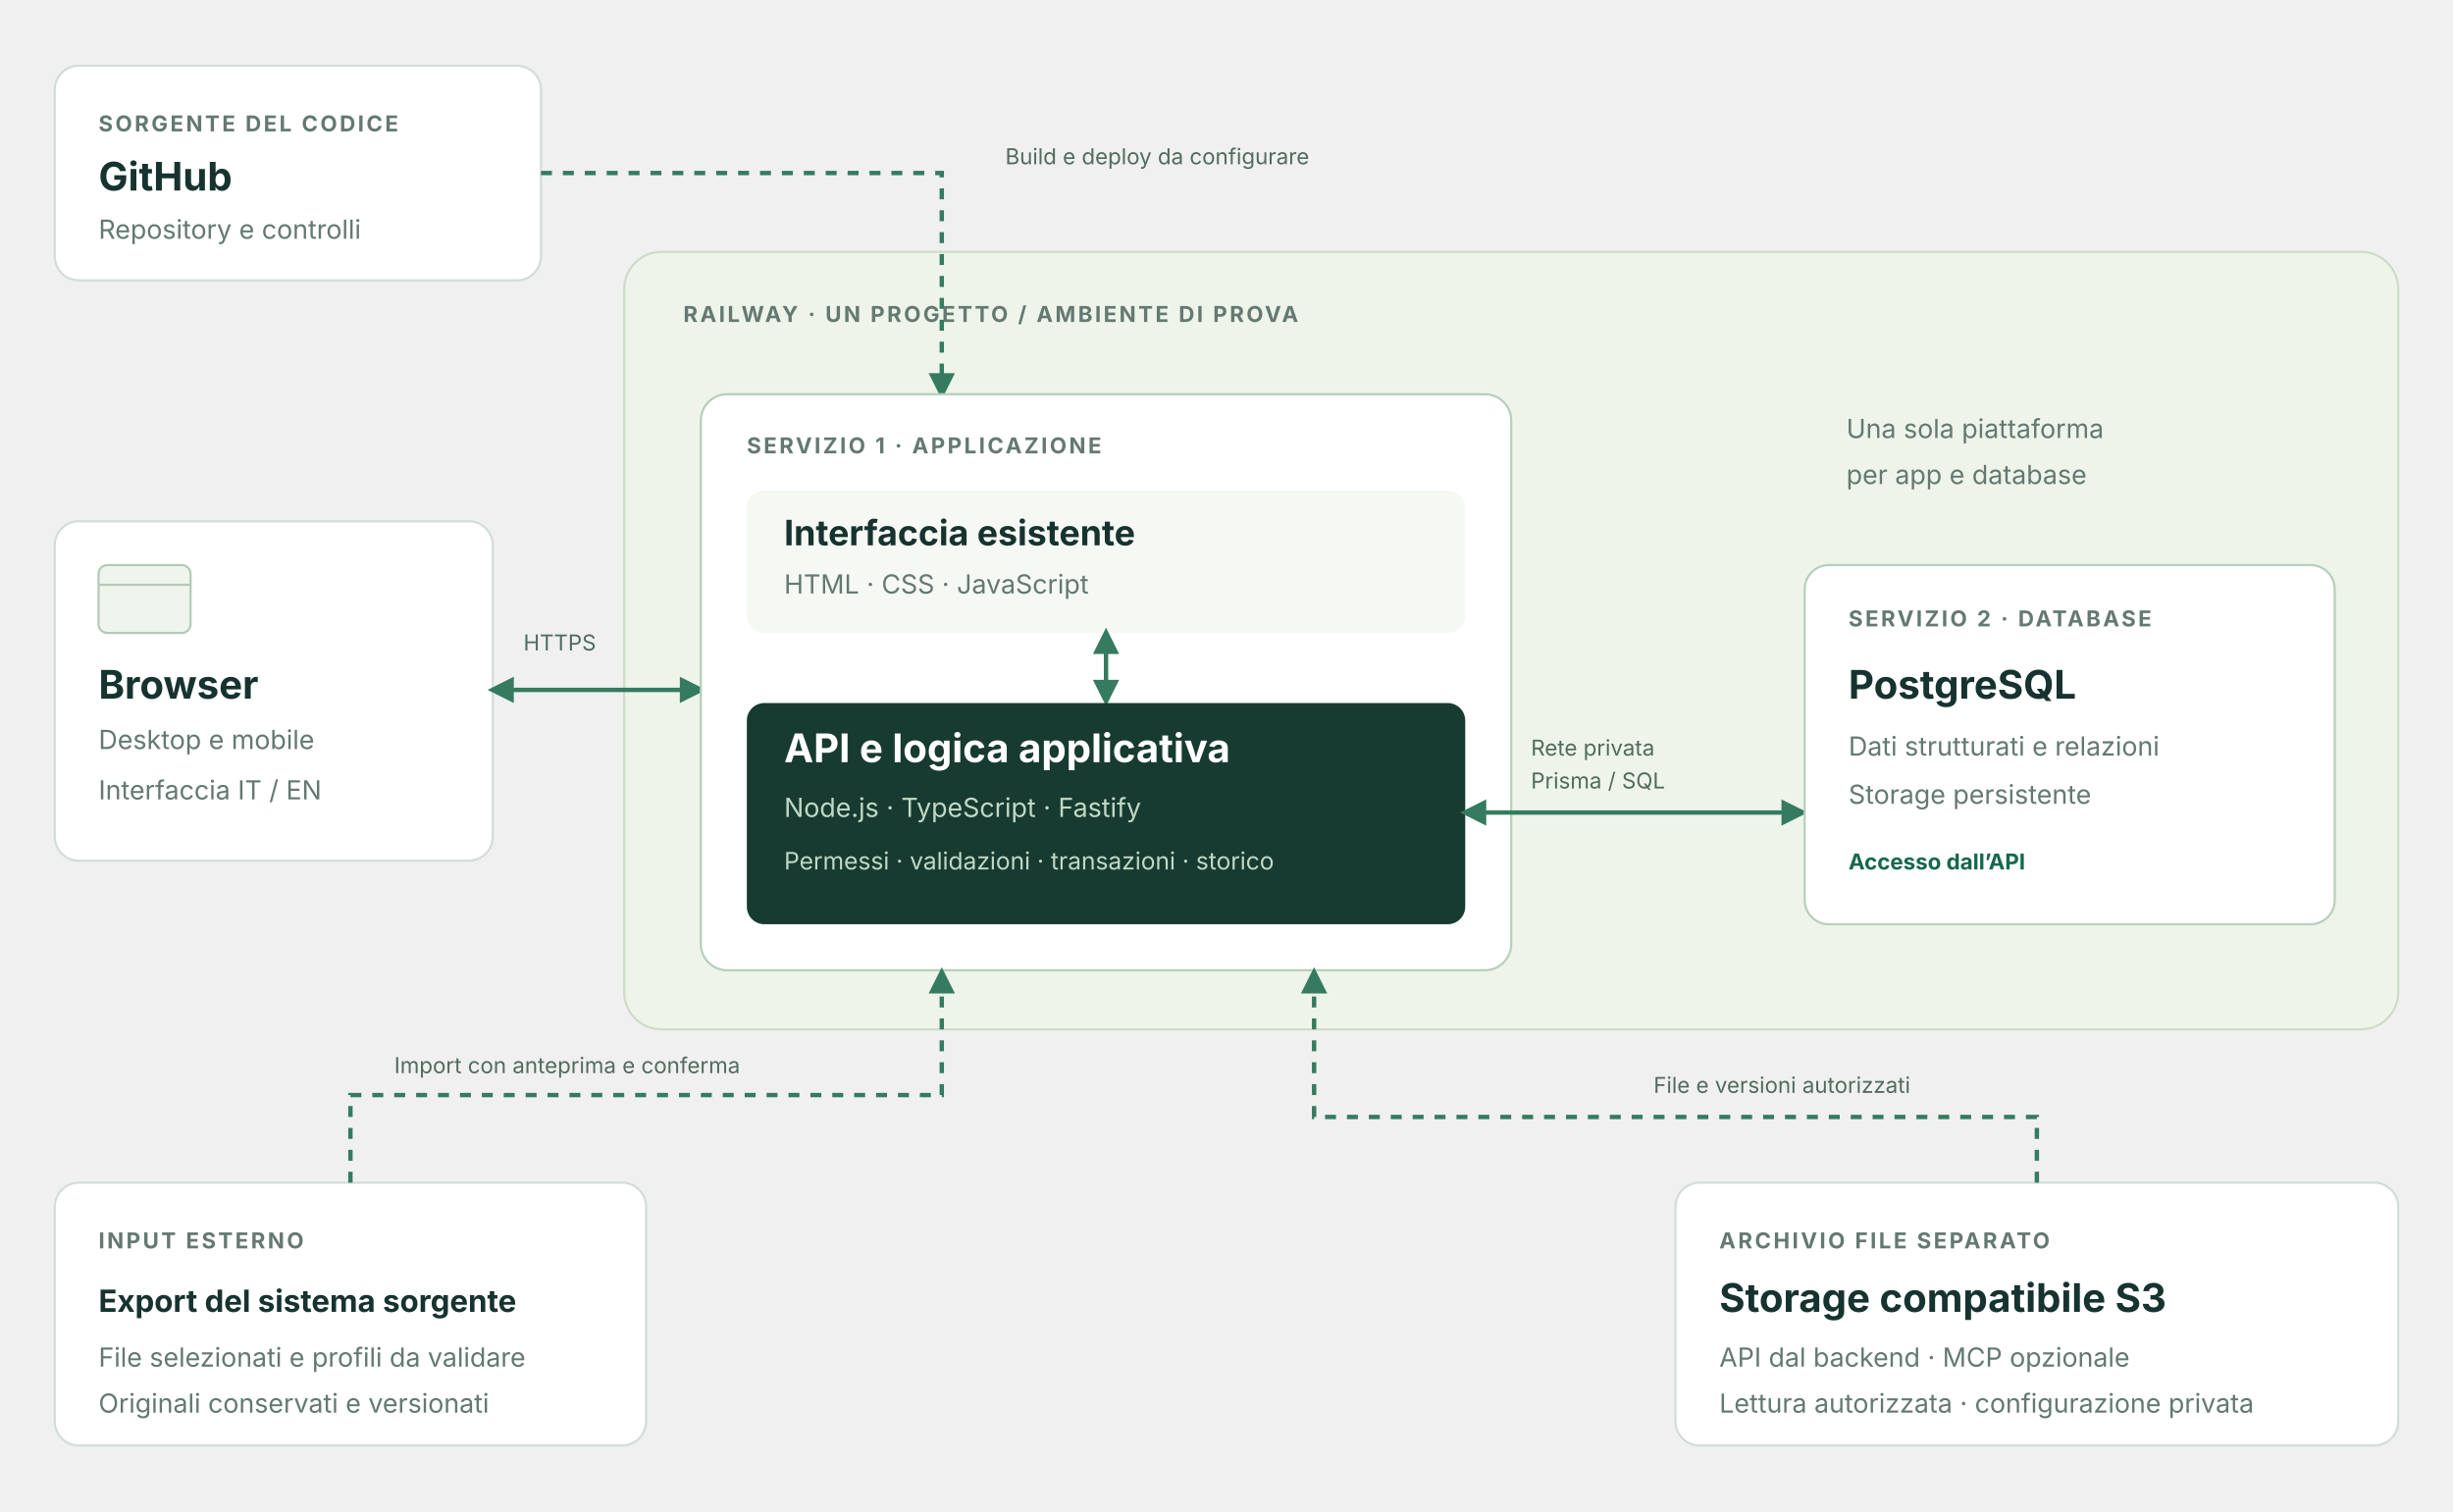
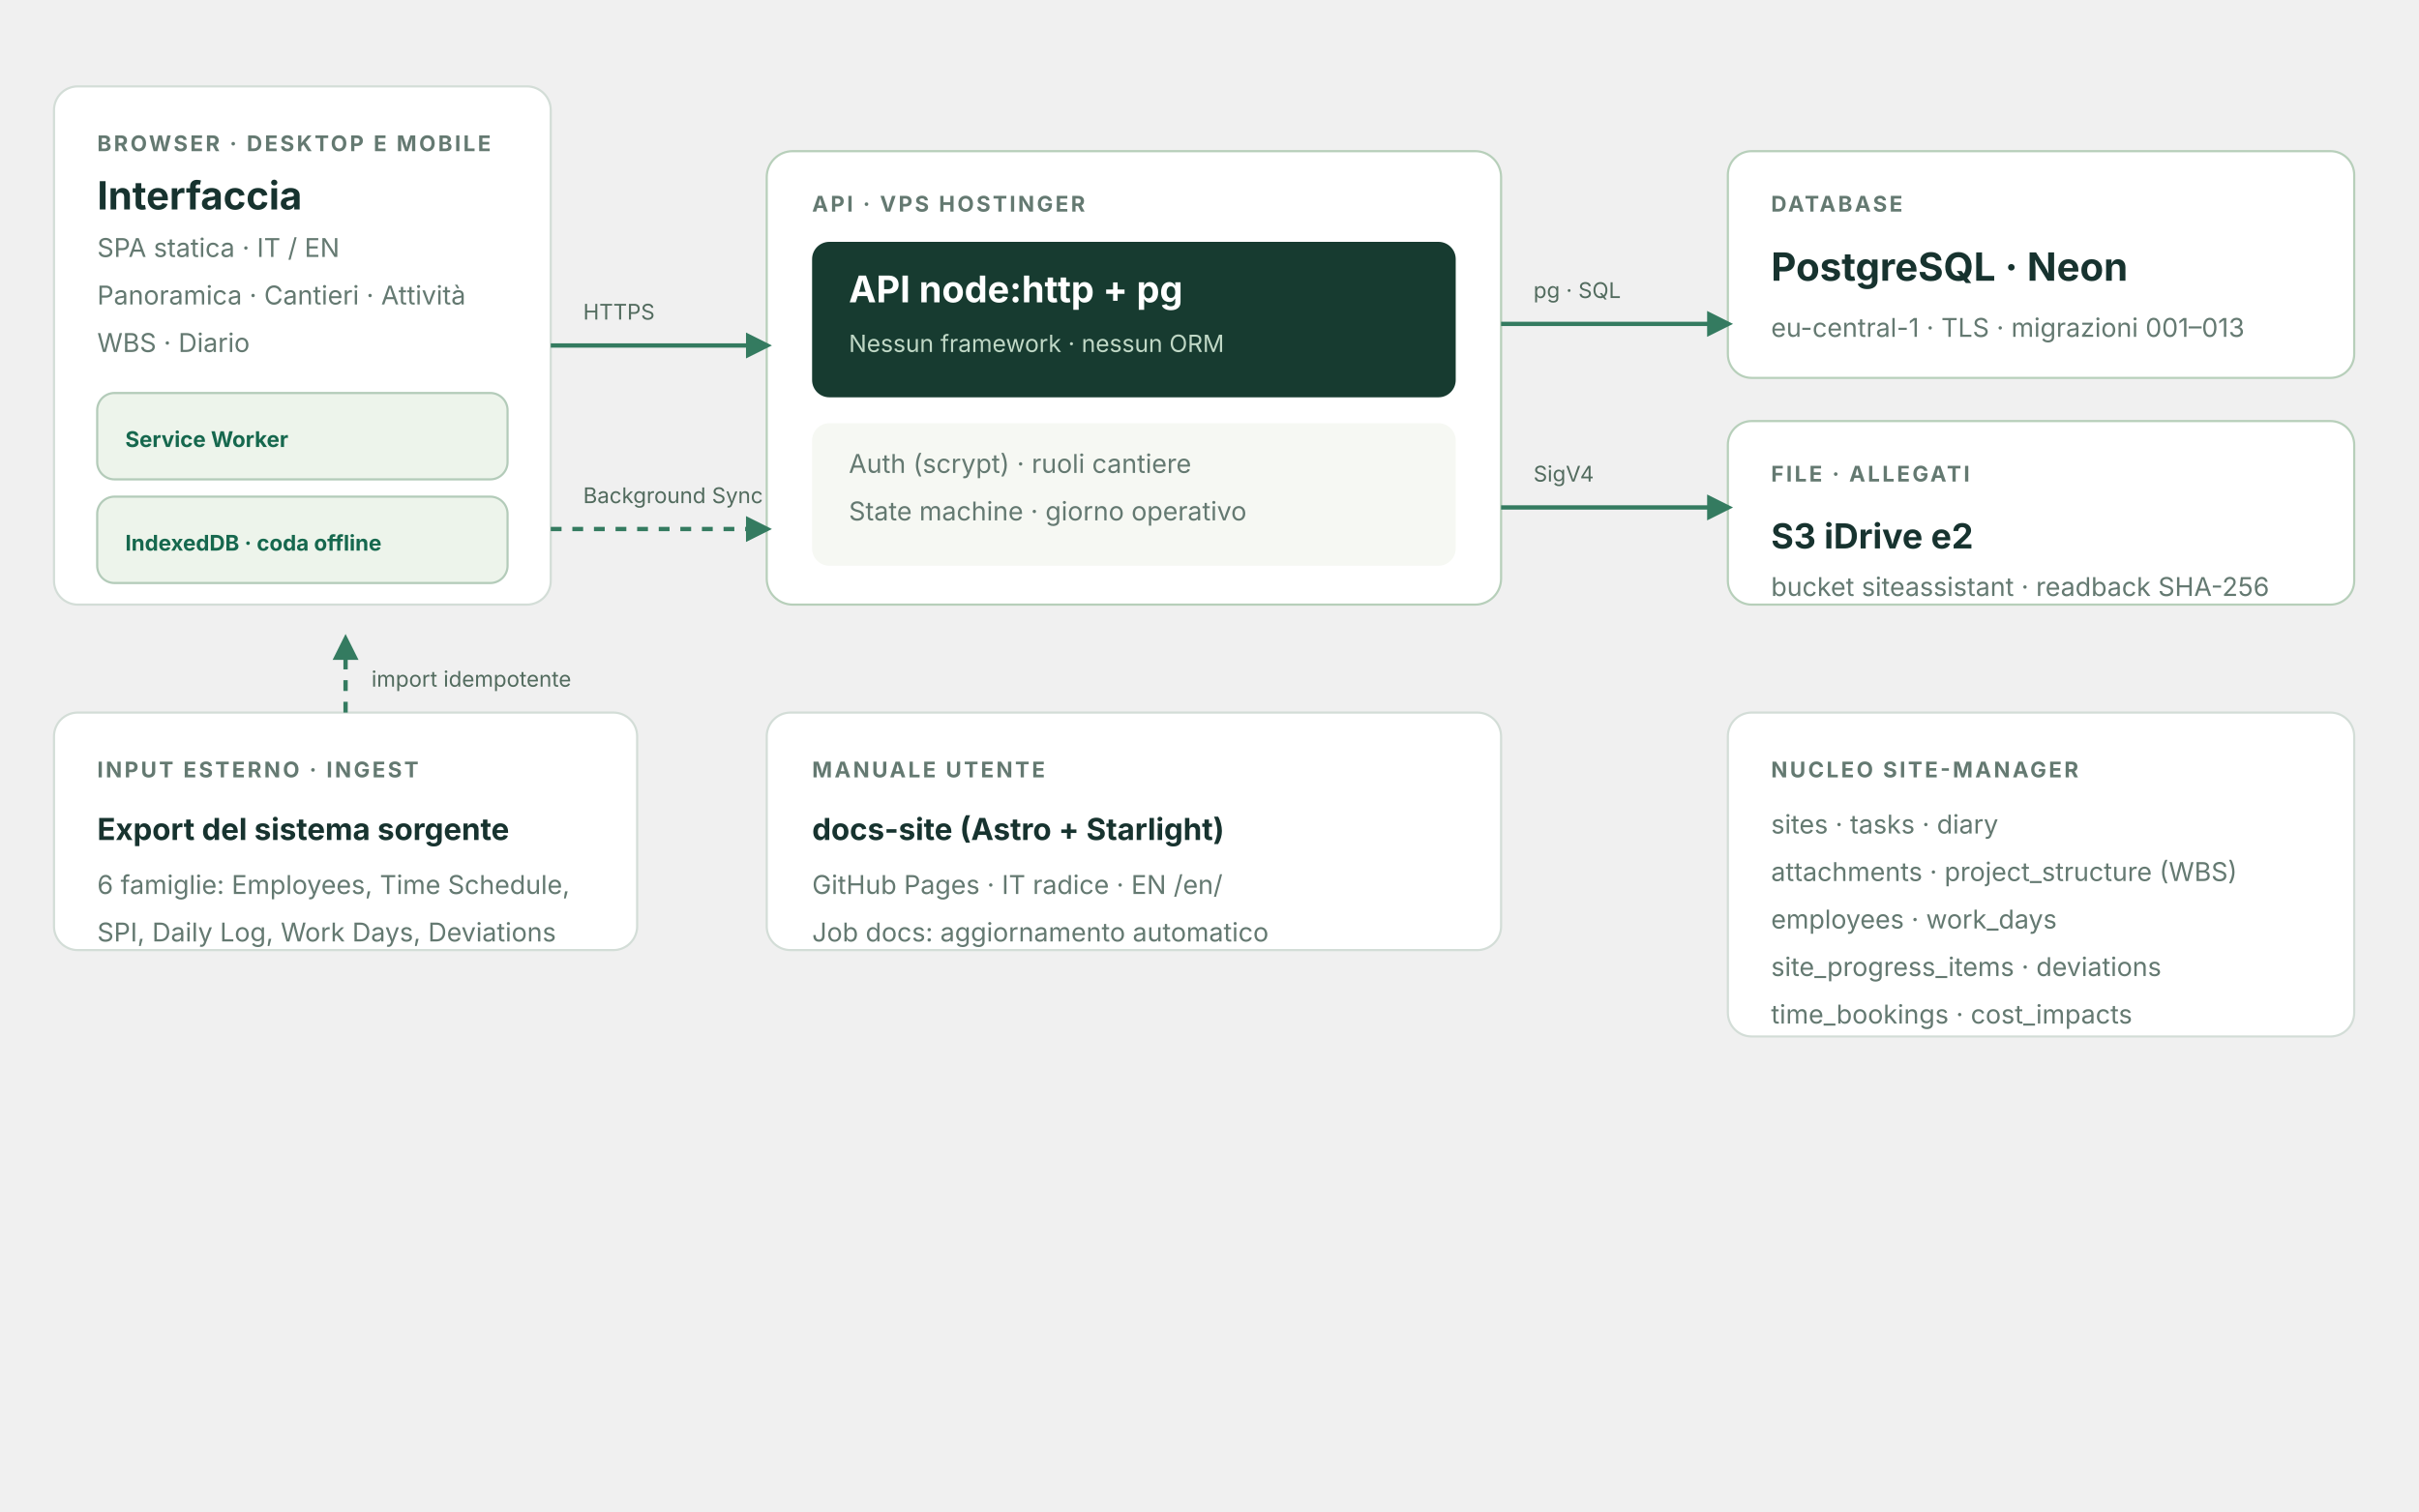
- <svg xmlns="http://www.w3.org/2000/svg" id="architecture-diagram" viewBox="0 0 1120 690" role="img" aria-labelledby="diagram-title diagram-desc">
+ <svg xmlns="http://www.w3.org/2000/svg" id="architecture-diagram" viewBox="0 0 1120 700" role="img" aria-labelledby="diagram-title diagram-desc">
  <style>text{font-family:system-ui,-apple-system,Segoe UI,sans-serif}.label{font-size:10px;letter-spacing:1.1px;font-weight:700;fill:#647971}.title{font-size:18px;font-weight:650;fill:#17332f}.body{font-size:12px;fill:#647971}.tag{font-size:10px;font-weight:650;fill:#16684e}.linklabel{font-size:10px;fill:#526b5e}</style>
  <defs>
    <marker id="arrow" viewBox="0 0 10 10" refX="8" refY="5" markerWidth="6" markerHeight="6" orient="auto-start-reverse">
      <path d="M0 0 10 5 0 10Z" fill="#347b60" />
    </marker>
  </defs>
-   <rect x="285" y="115" width="810" height="355" rx="17" fill="#eef4e9" stroke="#cddcc8" />
-   <text x="312" y="147" class="label">RAILWAY · UN PROGETTO / AMBIENTE DI PROVA</text>
-   <rect x="25" y="30" width="222" height="98" rx="11" fill="white" stroke="#d3ddd7" />
-   <text x="45" y="60" class="label">SORGENTE DEL CODICE</text>
-   <text x="45" y="87" class="title">GitHub</text>
-   <text x="45" y="109" class="body">Repository e controlli</text>
-   <path d="M247 79H430V180" stroke="#347b60" stroke-width="2" fill="none" stroke-dasharray="5 5" marker-end="url(#arrow)" />
-   <text x="459" y="75" class="linklabel">Build e deploy da configurare</text>
-   <rect x="25" y="238" width="200" height="155" rx="11" fill="white" stroke="#d3ddd7" />
-   <rect x="45" y="258" width="42" height="31" rx="4" fill="#eff4ed" stroke="#b3cbb9" />
-   <path d="M45 267h42" stroke="#b3cbb9" />
-   <text x="45" y="319" class="title">Browser</text>
-   <text x="45" y="342" class="body">Desktop e mobile</text>
-   <text x="45" y="365" class="body">Interfaccia IT / EN</text>
-   <path d="M225 315H320" stroke="#347b60" stroke-width="2" fill="none" marker-start="url(#arrow)" marker-end="url(#arrow)" />
-   <text x="239" y="297" class="linklabel">HTTPS</text>
-   <rect x="320" y="180" width="370" height="263" rx="12" fill="white" stroke="#b7cfba" />
-   <text x="341" y="207" class="label">SERVIZIO 1 · APPLICAZIONE</text>
-   <rect x="341" y="224" width="328" height="65" rx="8" fill="#f6f8f3" />
-   <text x="358" y="249" class="title" style="font-size:16px">Interfaccia esistente</text>
-   <text x="358" y="271" class="body">HTML · CSS · JavaScript</text>
-   <path d="M505 289V320" stroke="#347b60" stroke-width="2" marker-start="url(#arrow)" marker-end="url(#arrow)" />
-   <rect x="341" y="321" width="328" height="101" rx="8" fill="#173b30" />
-   <text x="358" y="348" style="font-size:18px;font-weight:650;fill:white">API e logica applicativa</text>
-   <text x="358" y="373" style="font-size:12px;fill:#c0d8c6">Node.js · TypeScript · Fastify</text>
-   <text x="358" y="397" style="font-size:11px;fill:#c0d8c6">Permessi · validazioni · transazioni · storico</text>
-   <path d="M669 371H823" stroke="#347b60" stroke-width="2" fill="none" marker-start="url(#arrow)" marker-end="url(#arrow)" />
-   <text x="699" y="345" class="linklabel">Rete privata</text>
-   <text x="699" y="360" class="linklabel">Prisma / SQL</text>
-   <rect x="824" y="258" width="242" height="164" rx="11" fill="white" stroke="#b7cfba" />
-   <text x="844" y="286" class="label">SERVIZIO 2 · DATABASE</text>
-   <text x="844" y="319" class="title">PostgreSQL</text>
-   <text x="844" y="345" class="body">Dati strutturati e relazioni</text>
-   <text x="844" y="367" class="body">Storage persistente</text>
-   <text x="844" y="397" class="tag">Accesso dall’API</text>
-   <text x="843" y="200" class="body">Una sola piattaforma</text>
-   <text x="843" y="221" class="body">per app e database</text>
-   <rect x="25" y="540" width="270" height="120" rx="11" fill="white" stroke="#d3ddd7" />
-   <text x="45" y="570" class="label">INPUT ESTERNO</text>
-   <text x="45" y="599" class="title" style="font-size:14px">Export del sistema sorgente</text>
-   <text x="45" y="624" class="body">File selezionati e profili da validare</text>
-   <text x="45" y="645" class="body">Originali conservati e versionati</text>
-   <path d="M160 540V500H430V444" stroke="#347b60" stroke-width="2" stroke-dasharray="5 5" fill="none" marker-end="url(#arrow)" />
-   <text x="180" y="490" class="linklabel">Import con anteprima e conferma</text>
-   <rect x="765" y="540" width="330" height="120" rx="11" fill="white" stroke="#d3ddd7" />
-   <text x="785" y="570" class="label">ARCHIVIO FILE SEPARATO</text>
-   <text x="785" y="599" class="title">Storage compatibile S3</text>
-   <text x="785" y="624" class="body">API dal backend · MCP opzionale</text>
-   <text x="785" y="645" class="body">Lettura autorizzata · configurazione privata</text>
-   <path d="M930 540V510H600V444" stroke="#347b60" stroke-width="2" stroke-dasharray="5 5" fill="none" marker-end="url(#arrow)" />
-   <text x="755" y="499" class="linklabel">File e versioni autorizzati</text>
+   <rect x="25" y="40" width="230" height="240" rx="11" fill="white" stroke="#d3ddd7" />
+   <text x="45" y="70" class="label">BROWSER · DESKTOP E MOBILE</text>
+   <text x="45" y="97" class="title">Interfaccia</text>
+   <text x="45" y="119" class="body">SPA statica · IT / EN</text>
+   <text x="45" y="141" class="body">Panoramica · Cantieri · Attività</text>
+   <text x="45" y="163" class="body">WBS · Diario</text>
+   <rect x="45" y="182" width="190" height="40" rx="8" fill="#edf4eb" stroke="#b3cbb9" />
+   <text x="58" y="207" class="tag">Service Worker</text>
+   <rect x="45" y="230" width="190" height="40" rx="8" fill="#edf4eb" stroke="#b3cbb9" />
+   <text x="58" y="255" class="tag">IndexedDB · coda offline</text>
+   <rect x="355" y="70" width="340" height="210" rx="12" fill="white" stroke="#b7cfba" />
+   <text x="376" y="98" class="label">API · VPS HOSTINGER</text>
+   <rect x="376" y="112" width="298" height="72" rx="8" fill="#173b30" />
+   <text x="393" y="140" style="font-size:17px;font-weight:650;fill:white">API node:http + pg</text>
+   <text x="393" y="163" style="font-size:11px;fill:#c0d8c6">Nessun framework · nessun ORM</text>
+   <rect x="376" y="196" width="298" height="66" rx="8" fill="#f6f8f3" />
+   <text x="393" y="219" class="body">Auth (scrypt) · ruoli cantiere</text>
+   <text x="393" y="241" class="body">State machine · giorno operativo</text>
+   <rect x="800" y="70" width="290" height="105" rx="11" fill="white" stroke="#b7cfba" />
+   <text x="820" y="98" class="label">DATABASE</text>
+   <text x="820" y="130" class="title">PostgreSQL · Neon</text>
+   <text x="820" y="156" class="body">eu-central-1 · TLS · migrazioni 001–013</text>
+   <rect x="800" y="195" width="290" height="85" rx="11" fill="white" stroke="#b7cfba" />
+   <text x="820" y="223" class="label">FILE · ALLEGATI</text>
+   <text x="820" y="254" class="title" style="font-size:16px">S3 iDrive e2</text>
+   <text x="820" y="276" class="body">bucket siteassistant · readback SHA-256</text>
+   <rect x="25" y="330" width="270" height="110" rx="11" fill="white" stroke="#d3ddd7" />
+   <text x="45" y="360" class="label">INPUT ESTERNO · INGEST</text>
+   <text x="45" y="389" class="title" style="font-size:14px">Export del sistema sorgente</text>
+   <text x="45" y="414" class="body">6 famiglie: Employees, Time Schedule,</text>
+   <text x="45" y="436" class="body">SPI, Daily Log, Work Days, Deviations</text>
+   <rect x="355" y="330" width="340" height="110" rx="11" fill="white" stroke="#d3ddd7" />
+   <text x="376" y="360" class="label">MANUALE UTENTE</text>
+   <text x="376" y="389" class="title" style="font-size:14px">docs-site (Astro + Starlight)</text>
+   <text x="376" y="414" class="body">GitHub Pages · IT radice · EN /en/</text>
+   <text x="376" y="436" class="body">Job docs: aggiornamento automatico</text>
+   <rect x="800" y="330" width="290" height="150" rx="11" fill="white" stroke="#d3ddd7" />
+   <text x="820" y="360" class="label">NUCLEO SITE-MANAGER</text>
+   <text x="820" y="386" class="body">sites · tasks · diary</text>
+   <text x="820" y="408" class="body">attachments · project_structure (WBS)</text>
+   <text x="820" y="430" class="body">employees · work_days</text>
+   <text x="820" y="452" class="body">site_progress_items · deviations</text>
+   <text x="820" y="474" class="body">time_bookings · cost_impacts</text>
+   <path d="M255 160H355" stroke="#347b60" stroke-width="2" fill="none" marker-end="url(#arrow)" />
+   <text x="270" y="148" class="linklabel">HTTPS</text>
+   <path d="M255 245H355" stroke="#347b60" stroke-width="2" fill="none" stroke-dasharray="5 5" marker-end="url(#arrow)" />
+   <text x="270" y="233" class="linklabel">Background Sync</text>
+   <path d="M695 150H800" stroke="#347b60" stroke-width="2" fill="none" marker-end="url(#arrow)" />
+   <text x="710" y="138" class="linklabel">pg · SQL</text>
+   <path d="M695 235H800" stroke="#347b60" stroke-width="2" fill="none" marker-end="url(#arrow)" />
+   <text x="710" y="223" class="linklabel">SigV4</text>
+   <path d="M160 330V296" stroke="#347b60" stroke-width="2" fill="none" stroke-dasharray="5 5" marker-end="url(#arrow)" />
+   <text x="172" y="318" class="linklabel">import idempotente</text>
+   <path d="M25 480H25" stroke="none" />
</svg>
